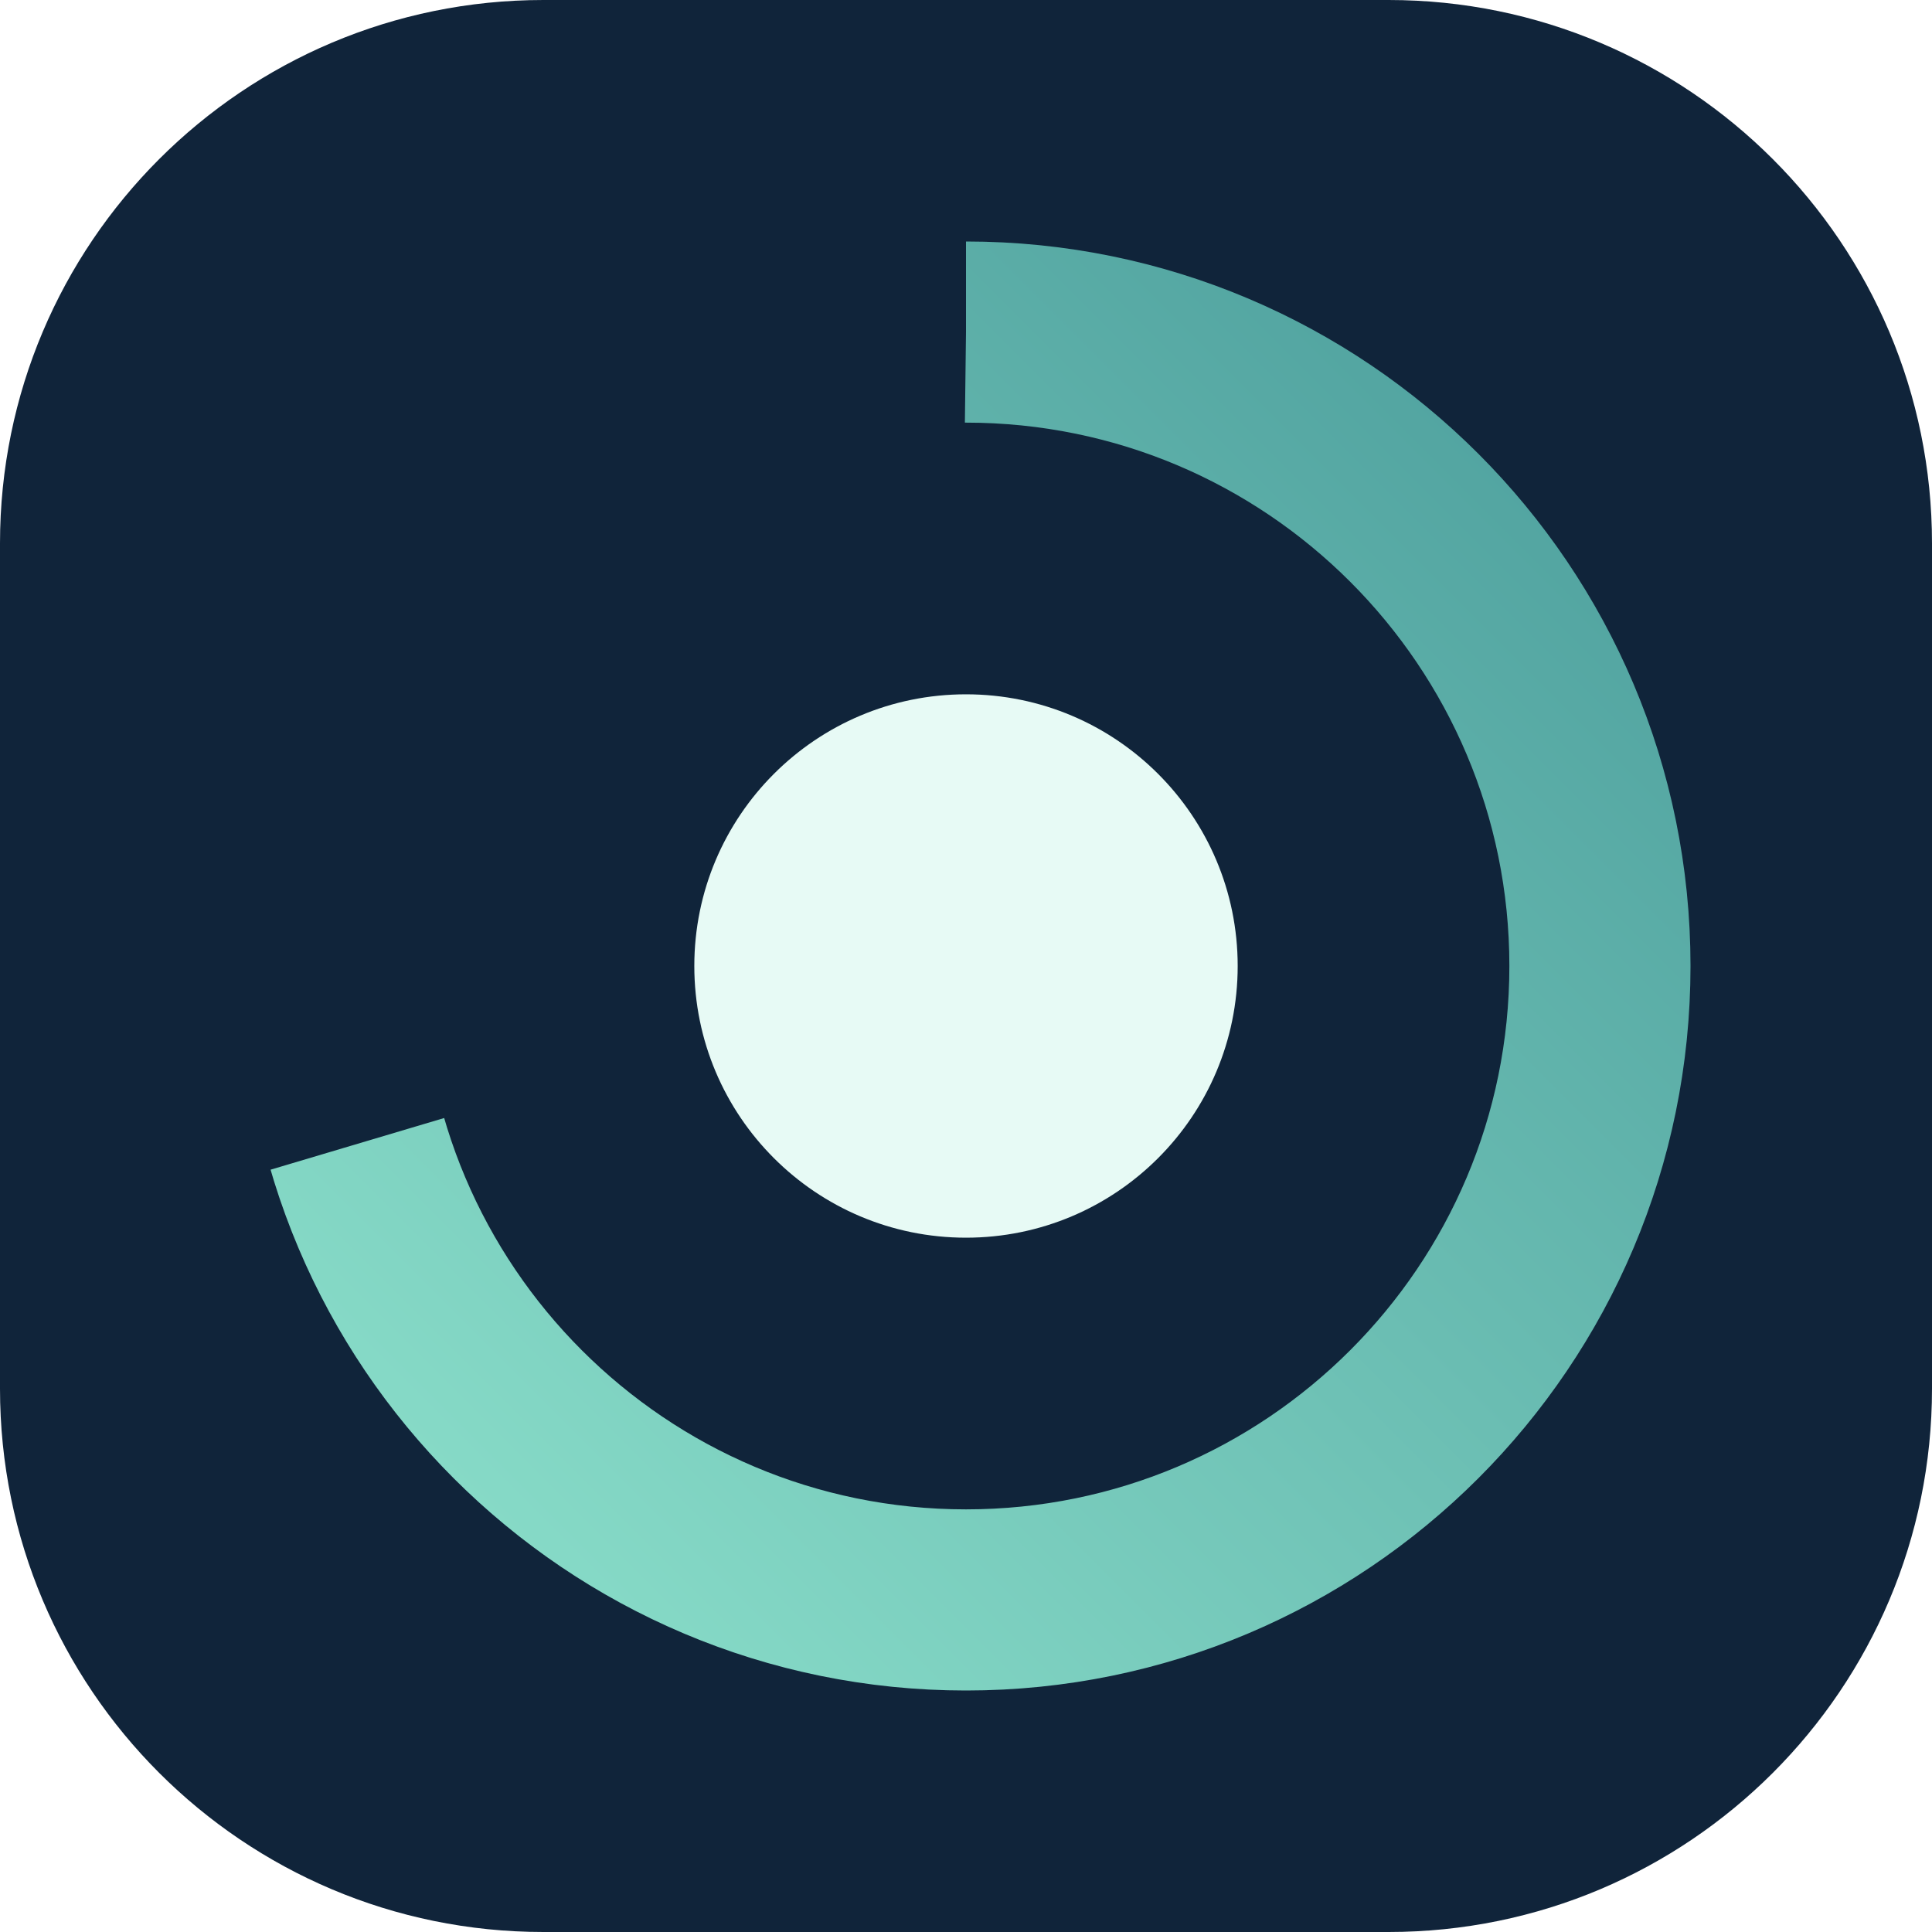
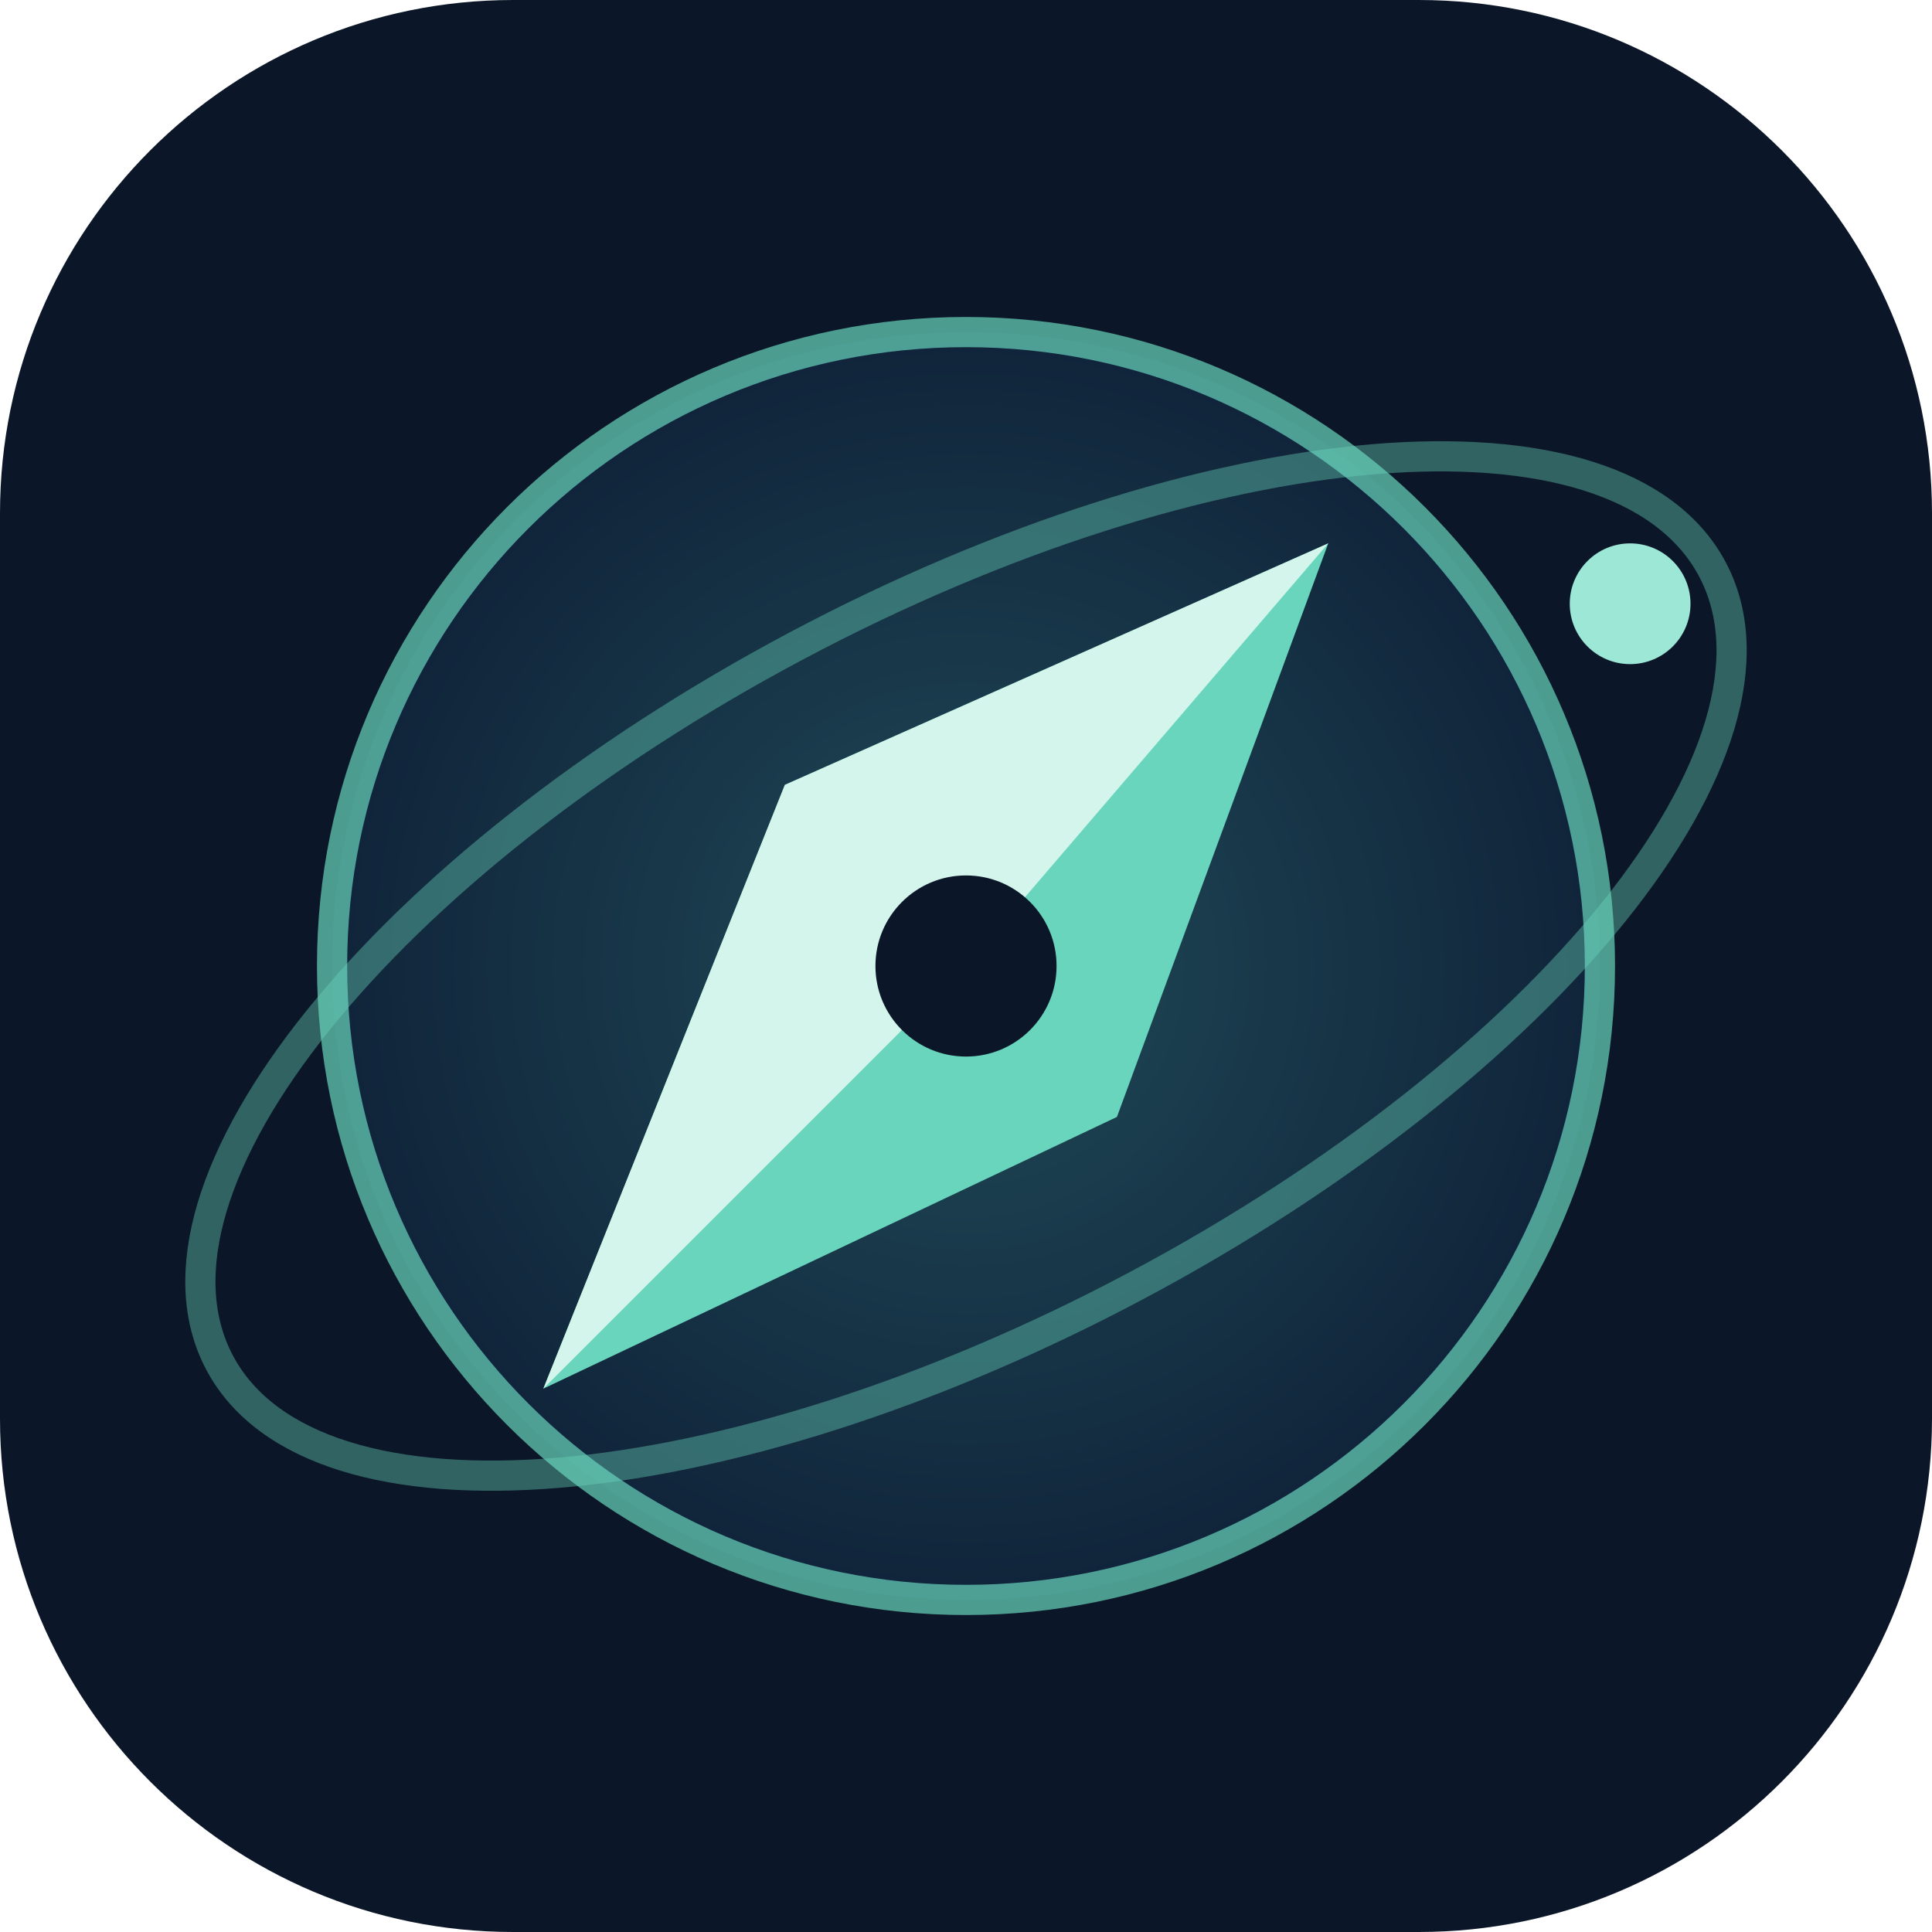
<svg xmlns="http://www.w3.org/2000/svg" viewBox="0 0 64 64">
  <defs>
-     <linearGradient id="a" x1="0" y1="0" x2="1" y2="1">
-       <stop stop-color="#8ce0cb" />
-       <stop offset="1" stop-color="#4d9f9d" />
-     </linearGradient>
+     <radialGradient id="g">
+       <stop stop-color="#204b59" />
+       <stop offset="1" stop-color="#10243a" />
+     </radialGradient>
  </defs>
-   <rect width="64" height="64" rx="18" fill="#10243a" />
-   <circle cx="32" cy="32" r="21" fill="none" stroke="url(#a)" stroke-width="6" stroke-dasharray="93 39" transform="rotate(-90 32 32)" />
-   <circle cx="32" cy="32" r="9" fill="#e7faf5" />
+   <rect width="64" height="64" rx="17" fill="#0b1728" />
+   <circle cx="32" cy="32" r="21" fill="url(#g)" stroke="#69d5bd" stroke-opacity=".7" />
+   <ellipse cx="32" cy="32" rx="28" ry="12" transform="rotate(-28 32 32)" fill="none" stroke="#69d5bd" stroke-opacity=".4" />
+   <path d="m44 18-7 19-19 9 8-20Z" fill="#69d5bd" />
+   <path d="M44 18 32 32 18 46l8-20Z" fill="#d3f5eb" />
+   <circle cx="32" cy="32" r="3" fill="#0b1728" />
+   <circle cx="54" cy="20" r="2" fill="#9ce7d6" />
</svg>
